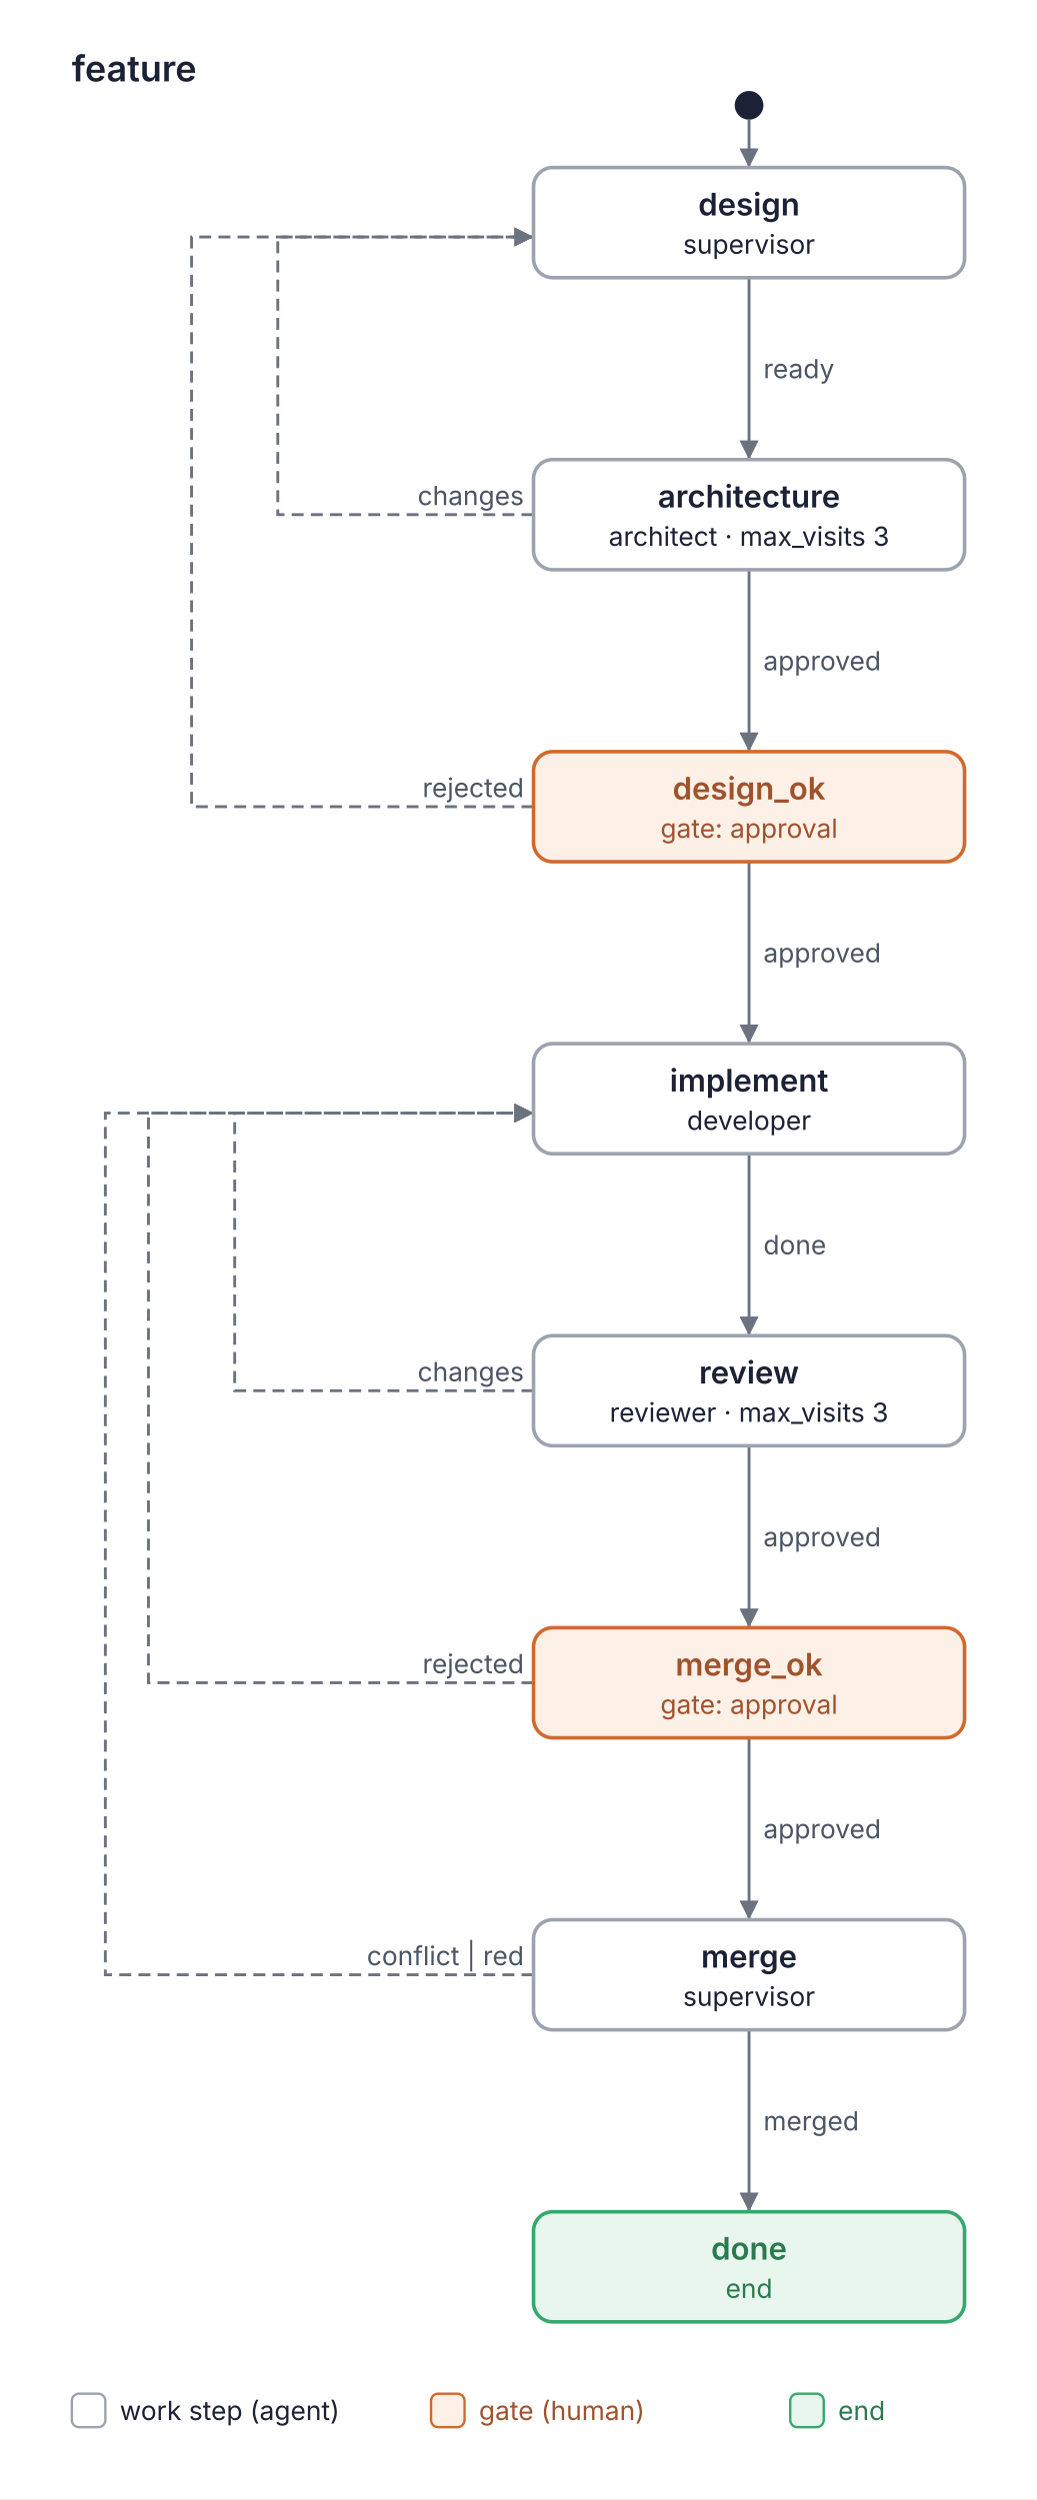
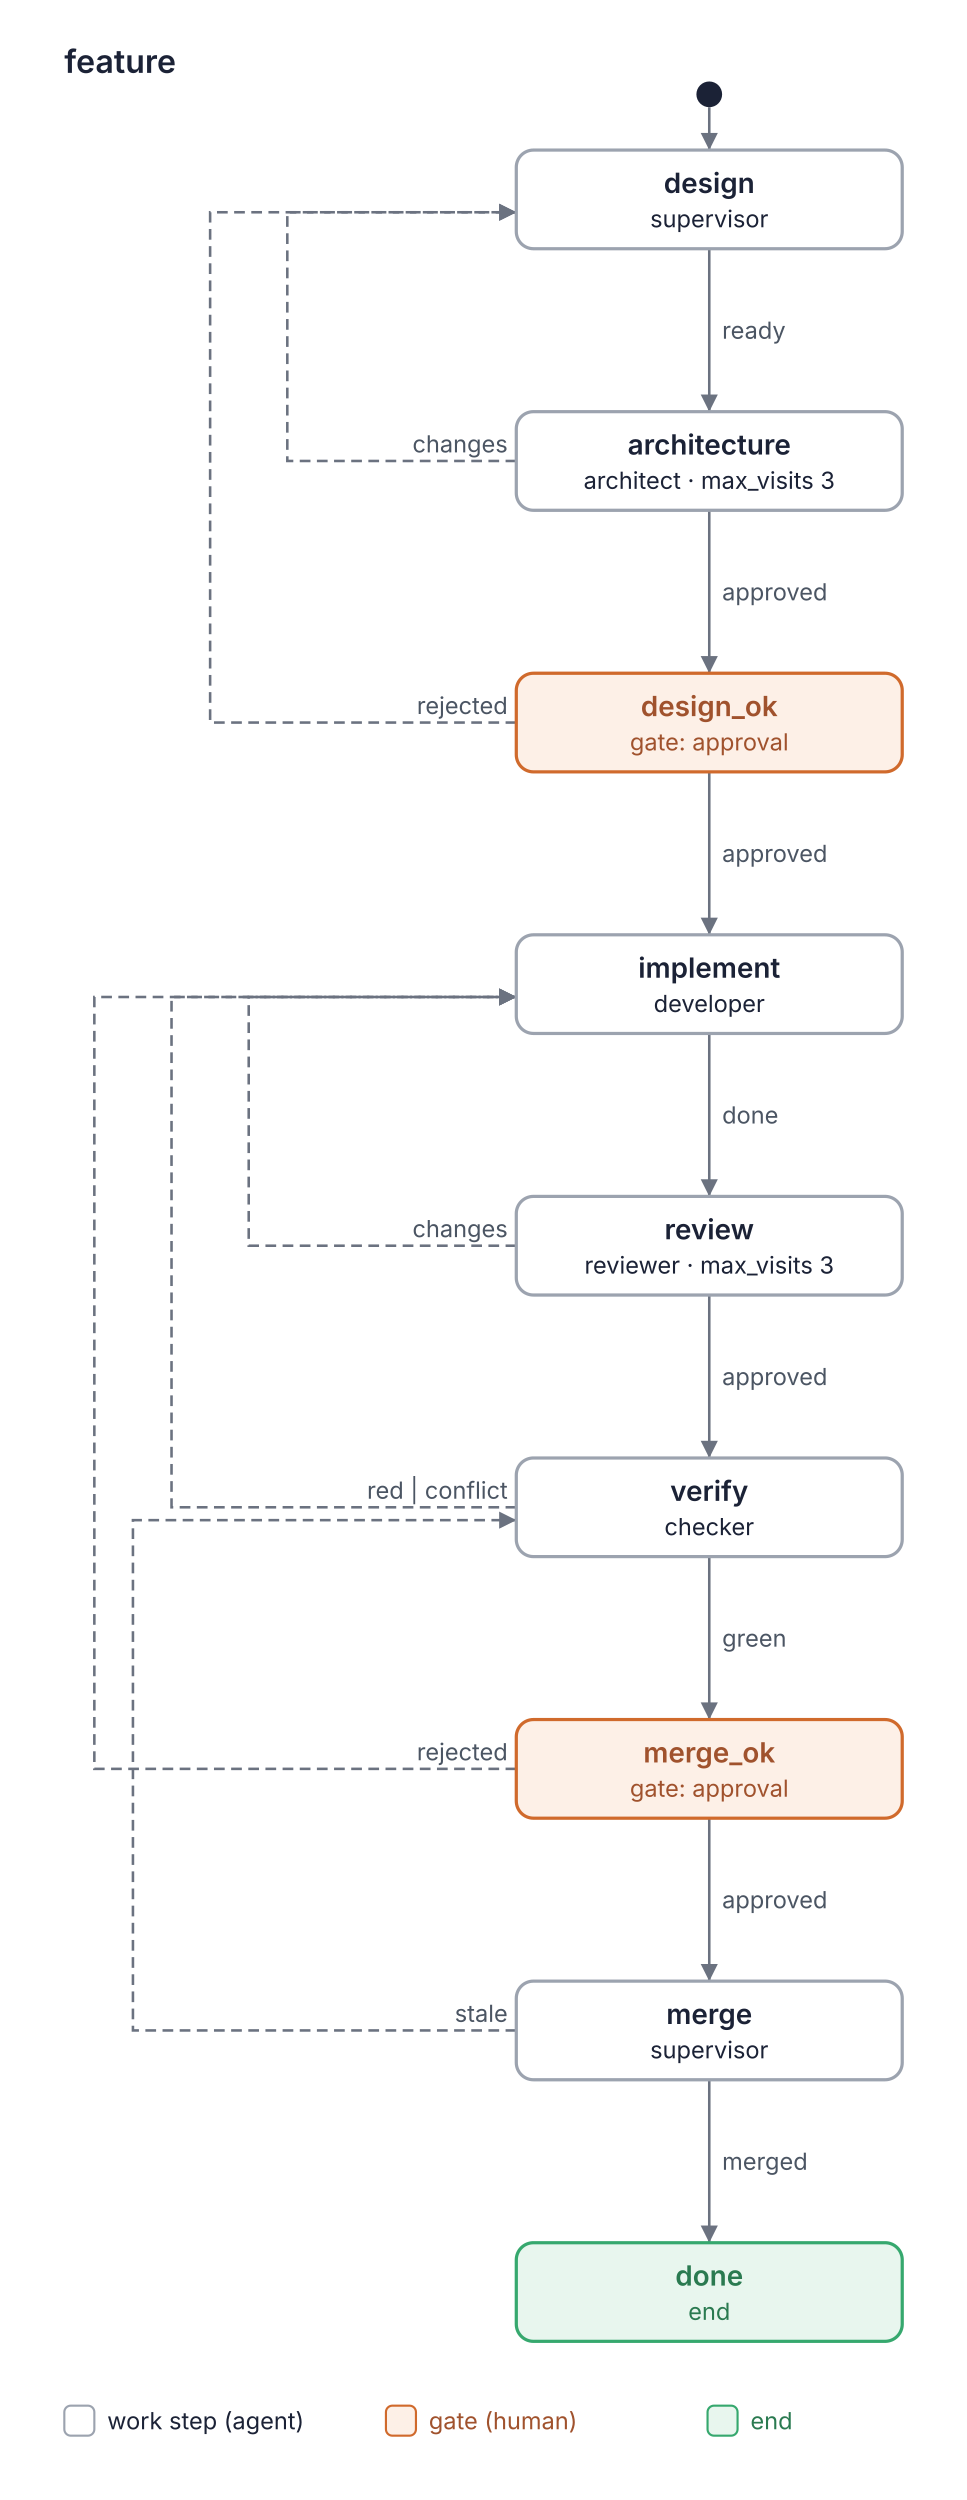
- <svg xmlns="http://www.w3.org/2000/svg" width="433" height="1044" viewBox="0 0 433 1044" role="img" aria-label="Flow feature">
+ <svg xmlns="http://www.w3.org/2000/svg" width="451" height="1166" viewBox="0 0 451 1166" role="img" aria-label="Flow feature">
  <defs>
    <marker id="arrow" markerWidth="8" markerHeight="8" refX="8" refY="4" orient="auto" markerUnits="userSpaceOnUse">
      <polygon points="0 0, 8 4, 0 8" fill="#6b7280" />
    </marker>
  </defs>
-   <rect width="433" height="1044" fill="#ffffff" />
+   <rect width="451" height="1166" fill="#ffffff" />
  <text x="30" y="34" font-family="system-ui, -apple-system, sans-serif" font-size="15" font-weight="600" fill="#1b2236">feature</text>
-   <circle cx="312.8" cy="44.0" r="6" fill="#1b2236" />
-   <path d="M 312.8 50.0 L 312.8 70.0" fill="none" stroke="#6b7280" stroke-width="1.2" marker-end="url(#arrow)" />
-   <path d="M 312.8 116.0 L 312.8 192.0" fill="none" stroke="#6b7280" stroke-width="1.2" marker-end="url(#arrow)" />
-   <text x="318.8" y="158.0" font-family="system-ui, -apple-system, sans-serif" font-size="11" fill="#4b5563" text-anchor="start">ready</text>
-   <path d="M 312.8 238.0 L 312.8 314.0" fill="none" stroke="#6b7280" stroke-width="1.2" marker-end="url(#arrow)" />
-   <text x="318.8" y="280.0" font-family="system-ui, -apple-system, sans-serif" font-size="11" fill="#4b5563" text-anchor="start">approved</text>
-   <path d="M 222.8 215.0 L 116.0 215.0 L 116.0 99.0 L 222.8 99.0" fill="none" stroke="#6b7280" stroke-width="1.2" stroke-dasharray="5 3" marker-end="url(#arrow)" />
-   <text x="218.8" y="211.0" font-family="system-ui, -apple-system, sans-serif" font-size="11" fill="#4b5563" text-anchor="end">changes</text>
-   <path d="M 312.8 360.0 L 312.8 436.0" fill="none" stroke="#6b7280" stroke-width="1.2" marker-end="url(#arrow)" />
-   <text x="318.8" y="402.0" font-family="system-ui, -apple-system, sans-serif" font-size="11" fill="#4b5563" text-anchor="start">approved</text>
-   <path d="M 222.8 337.0 L 80.0 337.0 L 80.0 99.0 L 222.8 99.0" fill="none" stroke="#6b7280" stroke-width="1.2" stroke-dasharray="5 3" marker-end="url(#arrow)" />
-   <text x="218.8" y="333.0" font-family="system-ui, -apple-system, sans-serif" font-size="11" fill="#4b5563" text-anchor="end">rejected</text>
-   <path d="M 312.8 482.0 L 312.8 558.0" fill="none" stroke="#6b7280" stroke-width="1.2" marker-end="url(#arrow)" />
-   <text x="318.8" y="524.0" font-family="system-ui, -apple-system, sans-serif" font-size="11" fill="#4b5563" text-anchor="start">done</text>
-   <path d="M 312.8 604.0 L 312.8 680.0" fill="none" stroke="#6b7280" stroke-width="1.2" marker-end="url(#arrow)" />
-   <text x="318.8" y="646.0" font-family="system-ui, -apple-system, sans-serif" font-size="11" fill="#4b5563" text-anchor="start">approved</text>
-   <path d="M 222.8 581.0 L 98.0 581.0 L 98.0 465.0 L 222.8 465.0" fill="none" stroke="#6b7280" stroke-width="1.2" stroke-dasharray="5 3" marker-end="url(#arrow)" />
-   <text x="218.8" y="577.0" font-family="system-ui, -apple-system, sans-serif" font-size="11" fill="#4b5563" text-anchor="end">changes</text>
-   <path d="M 312.8 726.0 L 312.8 802.0" fill="none" stroke="#6b7280" stroke-width="1.2" marker-end="url(#arrow)" />
-   <text x="318.8" y="768.0" font-family="system-ui, -apple-system, sans-serif" font-size="11" fill="#4b5563" text-anchor="start">approved</text>
-   <path d="M 222.8 703.0 L 62.0 703.0 L 62.0 465.0 L 222.8 465.0" fill="none" stroke="#6b7280" stroke-width="1.2" stroke-dasharray="5 3" marker-end="url(#arrow)" />
-   <text x="218.8" y="699.0" font-family="system-ui, -apple-system, sans-serif" font-size="11" fill="#4b5563" text-anchor="end">rejected</text>
-   <path d="M 312.8 848.0 L 312.8 924.0" fill="none" stroke="#6b7280" stroke-width="1.2" marker-end="url(#arrow)" />
-   <text x="318.8" y="890.0" font-family="system-ui, -apple-system, sans-serif" font-size="11" fill="#4b5563" text-anchor="start">merged</text>
-   <path d="M 222.8 825.0 L 44.0 825.0 L 44.0 465.0 L 222.8 465.0" fill="none" stroke="#6b7280" stroke-width="1.2" stroke-dasharray="5 3" marker-end="url(#arrow)" />
-   <text x="218.8" y="821.0" font-family="system-ui, -apple-system, sans-serif" font-size="11" fill="#4b5563" text-anchor="end">conflict | red</text>
+   <circle cx="330.8" cy="44.0" r="6" fill="#1b2236" />
+   <path d="M 330.8 50.0 L 330.8 70.0" fill="none" stroke="#6b7280" stroke-width="1.2" marker-end="url(#arrow)" />
+   <path d="M 330.8 116.0 L 330.8 192.0" fill="none" stroke="#6b7280" stroke-width="1.2" marker-end="url(#arrow)" />
+   <text x="336.8" y="158.0" font-family="system-ui, -apple-system, sans-serif" font-size="11" fill="#4b5563" text-anchor="start">ready</text>
+   <path d="M 330.8 238.0 L 330.8 314.0" fill="none" stroke="#6b7280" stroke-width="1.2" marker-end="url(#arrow)" />
+   <text x="336.8" y="280.0" font-family="system-ui, -apple-system, sans-serif" font-size="11" fill="#4b5563" text-anchor="start">approved</text>
+   <path d="M 240.8 215.0 L 134.0 215.0 L 134.0 99.0 L 240.8 99.0" fill="none" stroke="#6b7280" stroke-width="1.2" stroke-dasharray="5 3" marker-end="url(#arrow)" />
+   <text x="236.8" y="211.0" font-family="system-ui, -apple-system, sans-serif" font-size="11" fill="#4b5563" text-anchor="end">changes</text>
+   <path d="M 330.8 360.0 L 330.8 436.0" fill="none" stroke="#6b7280" stroke-width="1.2" marker-end="url(#arrow)" />
+   <text x="336.8" y="402.0" font-family="system-ui, -apple-system, sans-serif" font-size="11" fill="#4b5563" text-anchor="start">approved</text>
+   <path d="M 240.8 337.0 L 98.0 337.0 L 98.0 99.0 L 240.8 99.0" fill="none" stroke="#6b7280" stroke-width="1.2" stroke-dasharray="5 3" marker-end="url(#arrow)" />
+   <text x="236.8" y="333.0" font-family="system-ui, -apple-system, sans-serif" font-size="11" fill="#4b5563" text-anchor="end">rejected</text>
+   <path d="M 330.8 482.0 L 330.8 558.0" fill="none" stroke="#6b7280" stroke-width="1.2" marker-end="url(#arrow)" />
+   <text x="336.8" y="524.0" font-family="system-ui, -apple-system, sans-serif" font-size="11" fill="#4b5563" text-anchor="start">done</text>
+   <path d="M 330.8 604.0 L 330.8 680.0" fill="none" stroke="#6b7280" stroke-width="1.2" marker-end="url(#arrow)" />
+   <text x="336.8" y="646.0" font-family="system-ui, -apple-system, sans-serif" font-size="11" fill="#4b5563" text-anchor="start">approved</text>
+   <path d="M 240.8 581.0 L 116.0 581.0 L 116.0 465.0 L 240.8 465.0" fill="none" stroke="#6b7280" stroke-width="1.2" stroke-dasharray="5 3" marker-end="url(#arrow)" />
+   <text x="236.8" y="577.0" font-family="system-ui, -apple-system, sans-serif" font-size="11" fill="#4b5563" text-anchor="end">changes</text>
+   <path d="M 330.8 726.0 L 330.8 802.0" fill="none" stroke="#6b7280" stroke-width="1.2" marker-end="url(#arrow)" />
+   <text x="336.8" y="768.0" font-family="system-ui, -apple-system, sans-serif" font-size="11" fill="#4b5563" text-anchor="start">green</text>
+   <path d="M 240.8 703.0 L 80.0 703.0 L 80.0 465.0 L 240.8 465.0" fill="none" stroke="#6b7280" stroke-width="1.2" stroke-dasharray="5 3" marker-end="url(#arrow)" />
+   <text x="236.8" y="699.0" font-family="system-ui, -apple-system, sans-serif" font-size="11" fill="#4b5563" text-anchor="end">red | conflict</text>
+   <path d="M 330.8 848.0 L 330.8 924.0" fill="none" stroke="#6b7280" stroke-width="1.2" marker-end="url(#arrow)" />
+   <text x="336.8" y="890.0" font-family="system-ui, -apple-system, sans-serif" font-size="11" fill="#4b5563" text-anchor="start">approved</text>
+   <path d="M 240.8 825.0 L 44.0 825.0 L 44.0 465.0 L 240.8 465.0" fill="none" stroke="#6b7280" stroke-width="1.2" stroke-dasharray="5 3" marker-end="url(#arrow)" />
+   <text x="236.8" y="821.0" font-family="system-ui, -apple-system, sans-serif" font-size="11" fill="#4b5563" text-anchor="end">rejected</text>
+   <path d="M 330.8 970.0 L 330.8 1046.0" fill="none" stroke="#6b7280" stroke-width="1.2" marker-end="url(#arrow)" />
+   <text x="336.8" y="1012.0" font-family="system-ui, -apple-system, sans-serif" font-size="11" fill="#4b5563" text-anchor="start">merged</text>
+   <path d="M 240.8 947.0 L 62.0 947.0 L 62.0 709.0 L 240.8 709.0" fill="none" stroke="#6b7280" stroke-width="1.2" stroke-dasharray="5 3" marker-end="url(#arrow)" />
+   <text x="236.8" y="943.0" font-family="system-ui, -apple-system, sans-serif" font-size="11" fill="#4b5563" text-anchor="end">stale</text>
  <g data-state="design" data-kind="work">
-     <rect x="222.8" y="70.0" width="180" height="46" rx="8" fill="#ffffff" stroke="#9ca3af" stroke-width="1.5" />
-     <text x="312.8" y="90.0" text-anchor="middle" font-family="system-ui, -apple-system, sans-serif" font-size="13" font-weight="600" fill="#1b2236">design</text>
-     <text x="312.8" y="106.0" text-anchor="middle" font-family="system-ui, -apple-system, sans-serif" font-size="11" fill="#1b2236">supervisor</text>
+     <rect x="240.8" y="70.0" width="180" height="46" rx="8" fill="#ffffff" stroke="#9ca3af" stroke-width="1.5" />
+     <text x="330.8" y="90.0" text-anchor="middle" font-family="system-ui, -apple-system, sans-serif" font-size="13" font-weight="600" fill="#1b2236">design</text>
+     <text x="330.8" y="106.0" text-anchor="middle" font-family="system-ui, -apple-system, sans-serif" font-size="11" fill="#1b2236">supervisor</text>
  </g>
  <g data-state="architecture" data-kind="work">
-     <rect x="222.8" y="192.0" width="180" height="46" rx="8" fill="#ffffff" stroke="#9ca3af" stroke-width="1.5" />
-     <text x="312.8" y="212.0" text-anchor="middle" font-family="system-ui, -apple-system, sans-serif" font-size="13" font-weight="600" fill="#1b2236">architecture</text>
-     <text x="312.8" y="228.0" text-anchor="middle" font-family="system-ui, -apple-system, sans-serif" font-size="11" fill="#1b2236">architect · max_visits 3</text>
+     <rect x="240.8" y="192.0" width="180" height="46" rx="8" fill="#ffffff" stroke="#9ca3af" stroke-width="1.5" />
+     <text x="330.8" y="212.0" text-anchor="middle" font-family="system-ui, -apple-system, sans-serif" font-size="13" font-weight="600" fill="#1b2236">architecture</text>
+     <text x="330.8" y="228.0" text-anchor="middle" font-family="system-ui, -apple-system, sans-serif" font-size="11" fill="#1b2236">architect · max_visits 3</text>
  </g>
  <g data-state="design_ok" data-kind="gate">
-     <rect x="222.8" y="314.0" width="180" height="46" rx="8" fill="#fdf0e7" stroke="#d06a2c" stroke-width="1.5" />
-     <text x="312.8" y="334.0" text-anchor="middle" font-family="system-ui, -apple-system, sans-serif" font-size="13" font-weight="600" fill="#a0522d">design_ok</text>
-     <text x="312.8" y="350.0" text-anchor="middle" font-family="system-ui, -apple-system, sans-serif" font-size="11" fill="#a0522d">gate: approval</text>
+     <rect x="240.8" y="314.0" width="180" height="46" rx="8" fill="#fdf0e7" stroke="#d06a2c" stroke-width="1.5" />
+     <text x="330.8" y="334.0" text-anchor="middle" font-family="system-ui, -apple-system, sans-serif" font-size="13" font-weight="600" fill="#a0522d">design_ok</text>
+     <text x="330.8" y="350.0" text-anchor="middle" font-family="system-ui, -apple-system, sans-serif" font-size="11" fill="#a0522d">gate: approval</text>
  </g>
  <g data-state="implement" data-kind="work">
-     <rect x="222.8" y="436.0" width="180" height="46" rx="8" fill="#ffffff" stroke="#9ca3af" stroke-width="1.5" />
-     <text x="312.8" y="456.0" text-anchor="middle" font-family="system-ui, -apple-system, sans-serif" font-size="13" font-weight="600" fill="#1b2236">implement</text>
-     <text x="312.8" y="472.0" text-anchor="middle" font-family="system-ui, -apple-system, sans-serif" font-size="11" fill="#1b2236">developer</text>
+     <rect x="240.8" y="436.0" width="180" height="46" rx="8" fill="#ffffff" stroke="#9ca3af" stroke-width="1.5" />
+     <text x="330.8" y="456.0" text-anchor="middle" font-family="system-ui, -apple-system, sans-serif" font-size="13" font-weight="600" fill="#1b2236">implement</text>
+     <text x="330.8" y="472.0" text-anchor="middle" font-family="system-ui, -apple-system, sans-serif" font-size="11" fill="#1b2236">developer</text>
  </g>
  <g data-state="review" data-kind="work">
-     <rect x="222.8" y="558.0" width="180" height="46" rx="8" fill="#ffffff" stroke="#9ca3af" stroke-width="1.5" />
-     <text x="312.8" y="578.0" text-anchor="middle" font-family="system-ui, -apple-system, sans-serif" font-size="13" font-weight="600" fill="#1b2236">review</text>
-     <text x="312.8" y="594.0" text-anchor="middle" font-family="system-ui, -apple-system, sans-serif" font-size="11" fill="#1b2236">reviewer · max_visits 3</text>
+     <rect x="240.8" y="558.0" width="180" height="46" rx="8" fill="#ffffff" stroke="#9ca3af" stroke-width="1.5" />
+     <text x="330.8" y="578.0" text-anchor="middle" font-family="system-ui, -apple-system, sans-serif" font-size="13" font-weight="600" fill="#1b2236">review</text>
+     <text x="330.8" y="594.0" text-anchor="middle" font-family="system-ui, -apple-system, sans-serif" font-size="11" fill="#1b2236">reviewer · max_visits 3</text>
+   </g>
+   <g data-state="verify" data-kind="work">
+     <rect x="240.8" y="680.0" width="180" height="46" rx="8" fill="#ffffff" stroke="#9ca3af" stroke-width="1.5" />
+     <text x="330.8" y="700.0" text-anchor="middle" font-family="system-ui, -apple-system, sans-serif" font-size="13" font-weight="600" fill="#1b2236">verify</text>
+     <text x="330.8" y="716.0" text-anchor="middle" font-family="system-ui, -apple-system, sans-serif" font-size="11" fill="#1b2236">checker</text>
  </g>
  <g data-state="merge_ok" data-kind="gate">
-     <rect x="222.8" y="680.0" width="180" height="46" rx="8" fill="#fdf0e7" stroke="#d06a2c" stroke-width="1.5" />
-     <text x="312.8" y="700.0" text-anchor="middle" font-family="system-ui, -apple-system, sans-serif" font-size="13" font-weight="600" fill="#a0522d">merge_ok</text>
-     <text x="312.8" y="716.0" text-anchor="middle" font-family="system-ui, -apple-system, sans-serif" font-size="11" fill="#a0522d">gate: approval</text>
+     <rect x="240.8" y="802.0" width="180" height="46" rx="8" fill="#fdf0e7" stroke="#d06a2c" stroke-width="1.5" />
+     <text x="330.8" y="822.0" text-anchor="middle" font-family="system-ui, -apple-system, sans-serif" font-size="13" font-weight="600" fill="#a0522d">merge_ok</text>
+     <text x="330.8" y="838.0" text-anchor="middle" font-family="system-ui, -apple-system, sans-serif" font-size="11" fill="#a0522d">gate: approval</text>
  </g>
  <g data-state="merge" data-kind="work">
-     <rect x="222.8" y="802.0" width="180" height="46" rx="8" fill="#ffffff" stroke="#9ca3af" stroke-width="1.5" />
-     <text x="312.8" y="822.0" text-anchor="middle" font-family="system-ui, -apple-system, sans-serif" font-size="13" font-weight="600" fill="#1b2236">merge</text>
-     <text x="312.8" y="838.0" text-anchor="middle" font-family="system-ui, -apple-system, sans-serif" font-size="11" fill="#1b2236">supervisor</text>
+     <rect x="240.8" y="924.0" width="180" height="46" rx="8" fill="#ffffff" stroke="#9ca3af" stroke-width="1.5" />
+     <text x="330.8" y="944.0" text-anchor="middle" font-family="system-ui, -apple-system, sans-serif" font-size="13" font-weight="600" fill="#1b2236">merge</text>
+     <text x="330.8" y="960.0" text-anchor="middle" font-family="system-ui, -apple-system, sans-serif" font-size="11" fill="#1b2236">supervisor</text>
  </g>
  <g data-state="done" data-kind="end">
-     <rect x="222.8" y="924.0" width="180" height="46" rx="8" fill="#e8f6ee" stroke="#36a86e" stroke-width="1.5" />
-     <text x="312.8" y="944.0" text-anchor="middle" font-family="system-ui, -apple-system, sans-serif" font-size="13" font-weight="600" fill="#2a7a50">done</text>
-     <text x="312.8" y="960.0" text-anchor="middle" font-family="system-ui, -apple-system, sans-serif" font-size="11" fill="#2a7a50">end</text>
+     <rect x="240.8" y="1046.0" width="180" height="46" rx="8" fill="#e8f6ee" stroke="#36a86e" stroke-width="1.5" />
+     <text x="330.8" y="1066.0" text-anchor="middle" font-family="system-ui, -apple-system, sans-serif" font-size="13" font-weight="600" fill="#2a7a50">done</text>
+     <text x="330.8" y="1082.0" text-anchor="middle" font-family="system-ui, -apple-system, sans-serif" font-size="11" fill="#2a7a50">end</text>
  </g>
-   <rect x="30.0" y="1000.0" width="14" height="14" rx="3" fill="#ffffff" stroke="#9ca3af" />
-   <text x="50.0" y="1011.0" font-family="system-ui, -apple-system, sans-serif" font-size="11" fill="#1b2236">work step (agent)</text>
-   <rect x="180.0" y="1000.0" width="14" height="14" rx="3" fill="#fdf0e7" stroke="#d06a2c" />
-   <text x="200.0" y="1011.0" font-family="system-ui, -apple-system, sans-serif" font-size="11" fill="#a0522d">gate (human)</text>
-   <rect x="330.0" y="1000.0" width="14" height="14" rx="3" fill="#e8f6ee" stroke="#36a86e" />
-   <text x="350.0" y="1011.0" font-family="system-ui, -apple-system, sans-serif" font-size="11" fill="#2a7a50">end</text>
-   <path d="M 480.0 1007.0 L 506.0 1007.0" stroke="#6b7280" stroke-width="1.2" stroke-dasharray="5 3" />
-   <text x="512.0" y="1011.0" font-family="system-ui, -apple-system, sans-serif" font-size="11" fill="#4b5563">back to an earlier step</text>
+   <rect x="30.0" y="1122.0" width="14" height="14" rx="3" fill="#ffffff" stroke="#9ca3af" />
+   <text x="50.0" y="1133.0" font-family="system-ui, -apple-system, sans-serif" font-size="11" fill="#1b2236">work step (agent)</text>
+   <rect x="180.0" y="1122.0" width="14" height="14" rx="3" fill="#fdf0e7" stroke="#d06a2c" />
+   <text x="200.0" y="1133.0" font-family="system-ui, -apple-system, sans-serif" font-size="11" fill="#a0522d">gate (human)</text>
+   <rect x="330.0" y="1122.0" width="14" height="14" rx="3" fill="#e8f6ee" stroke="#36a86e" />
+   <text x="350.0" y="1133.0" font-family="system-ui, -apple-system, sans-serif" font-size="11" fill="#2a7a50">end</text>
+   <path d="M 480.0 1129.0 L 506.0 1129.0" stroke="#6b7280" stroke-width="1.2" stroke-dasharray="5 3" />
+   <text x="512.0" y="1133.0" font-family="system-ui, -apple-system, sans-serif" font-size="11" fill="#4b5563">back to an earlier step</text>
</svg>
